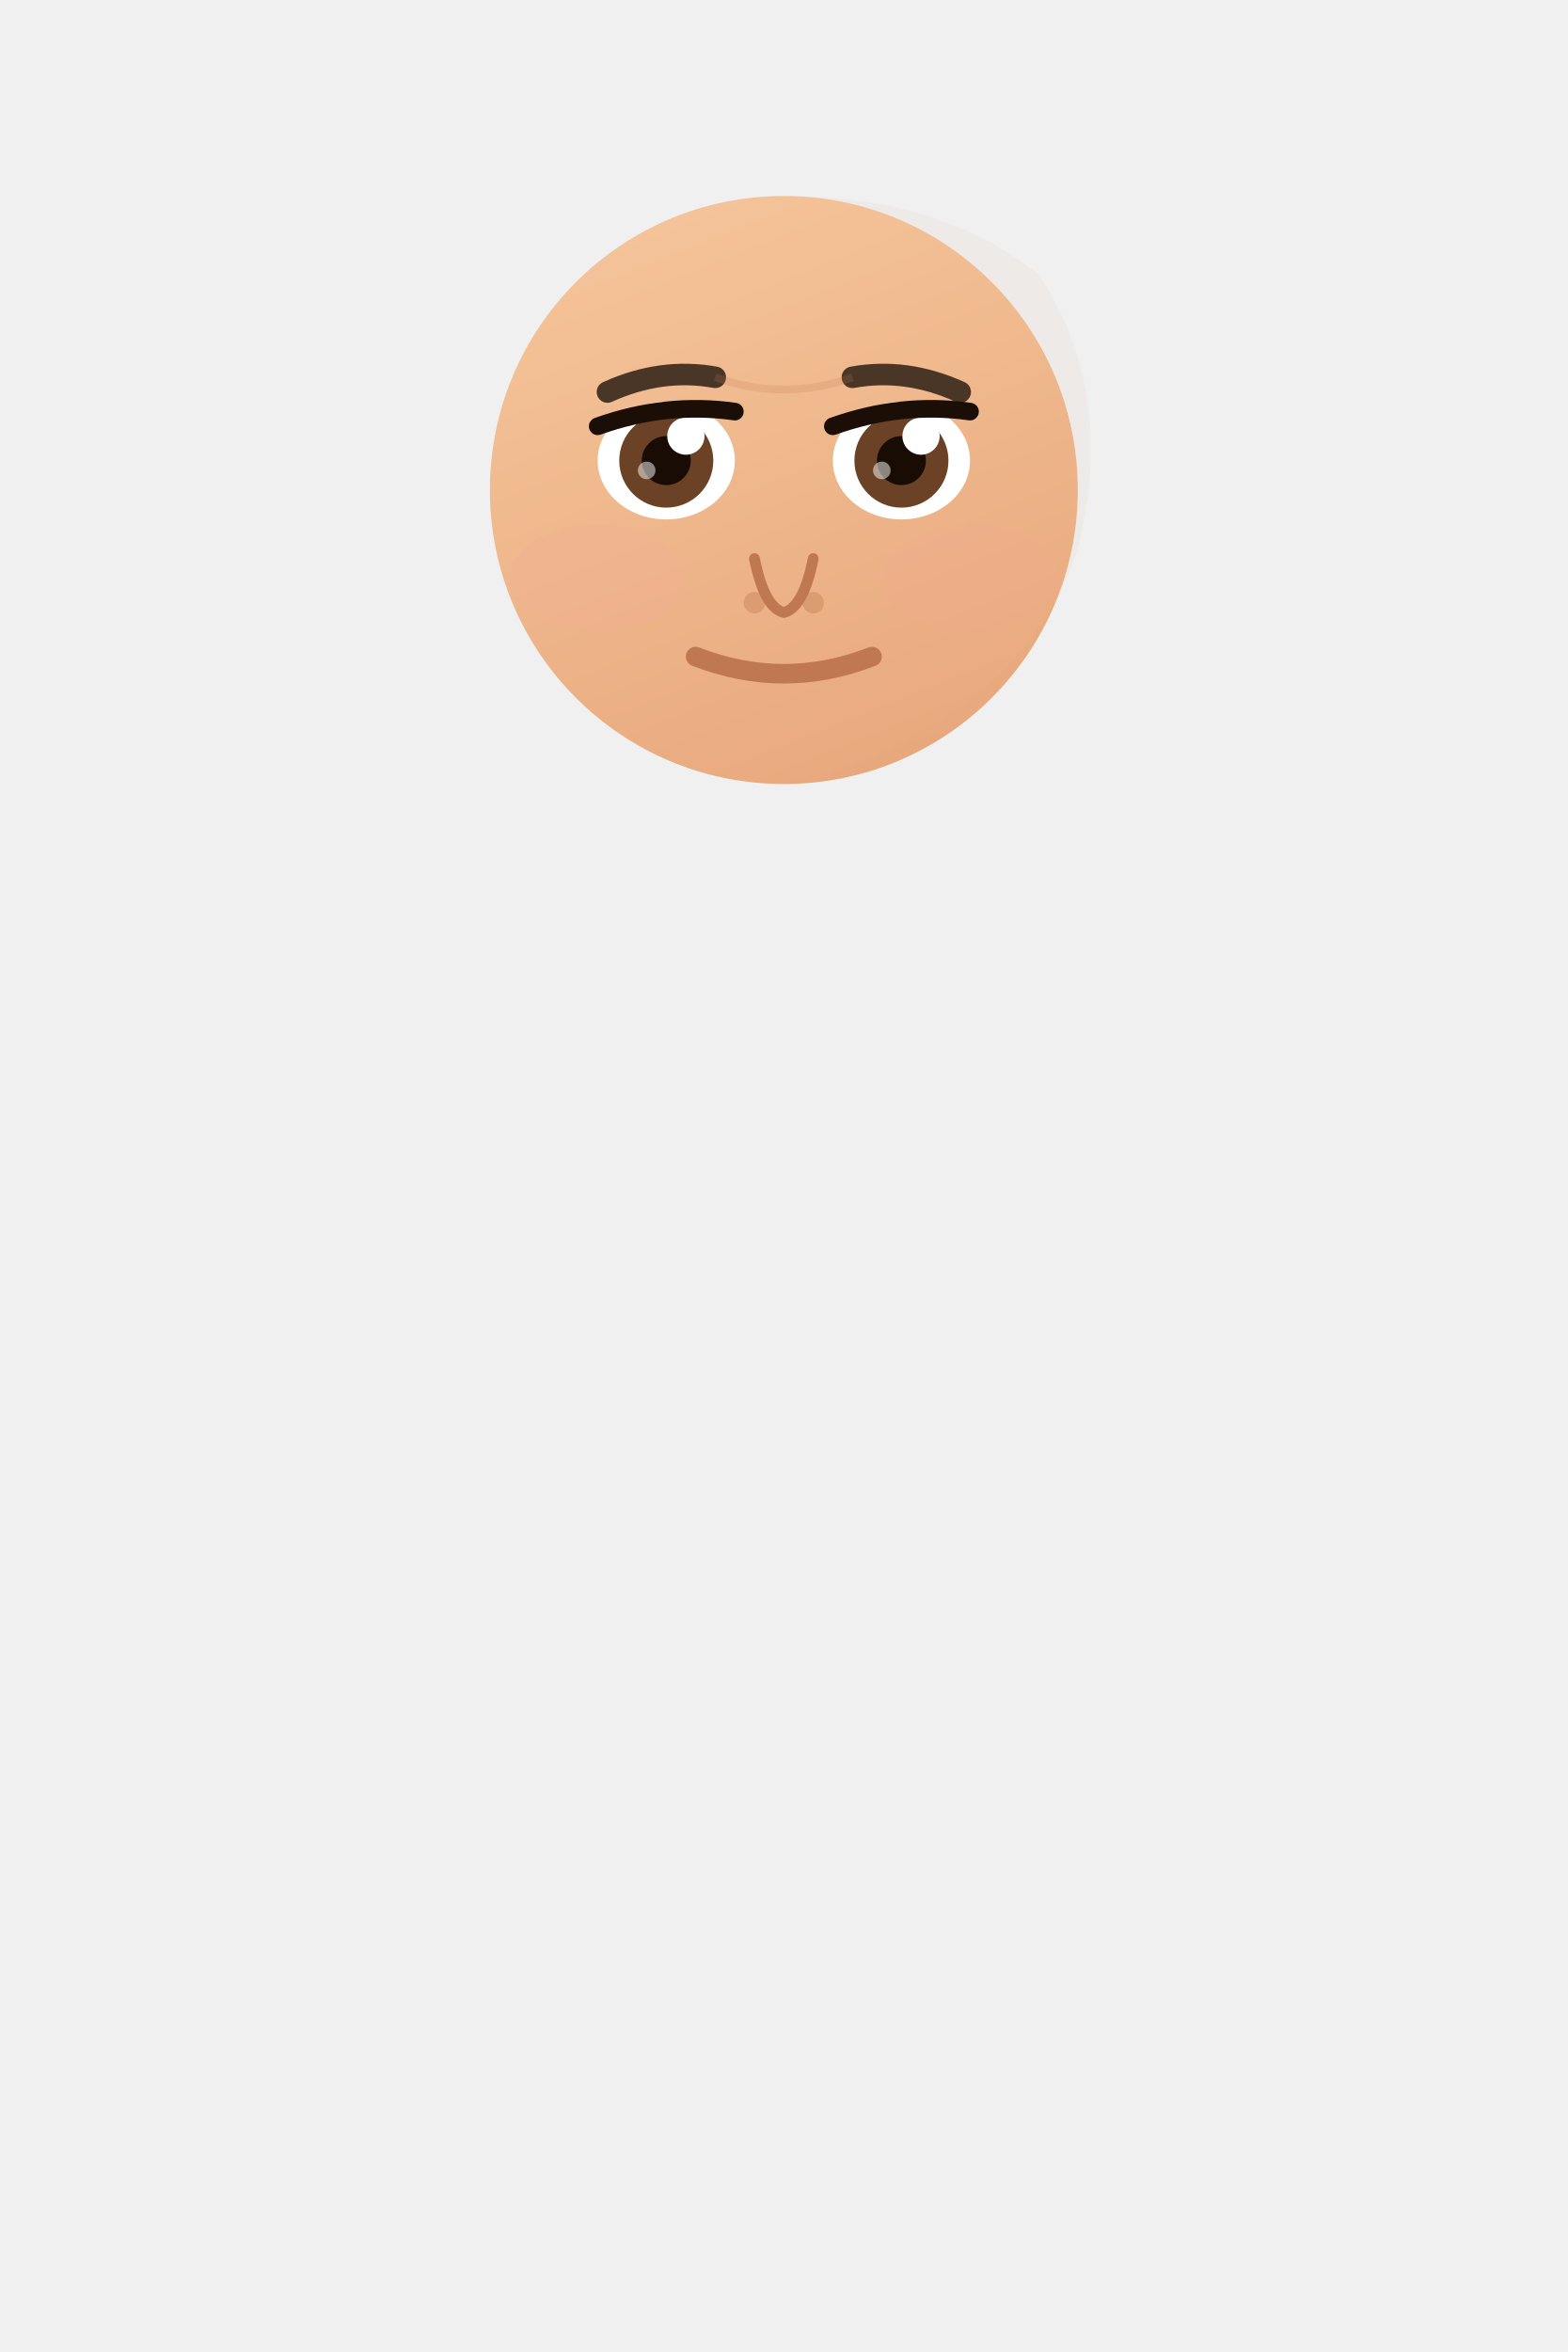
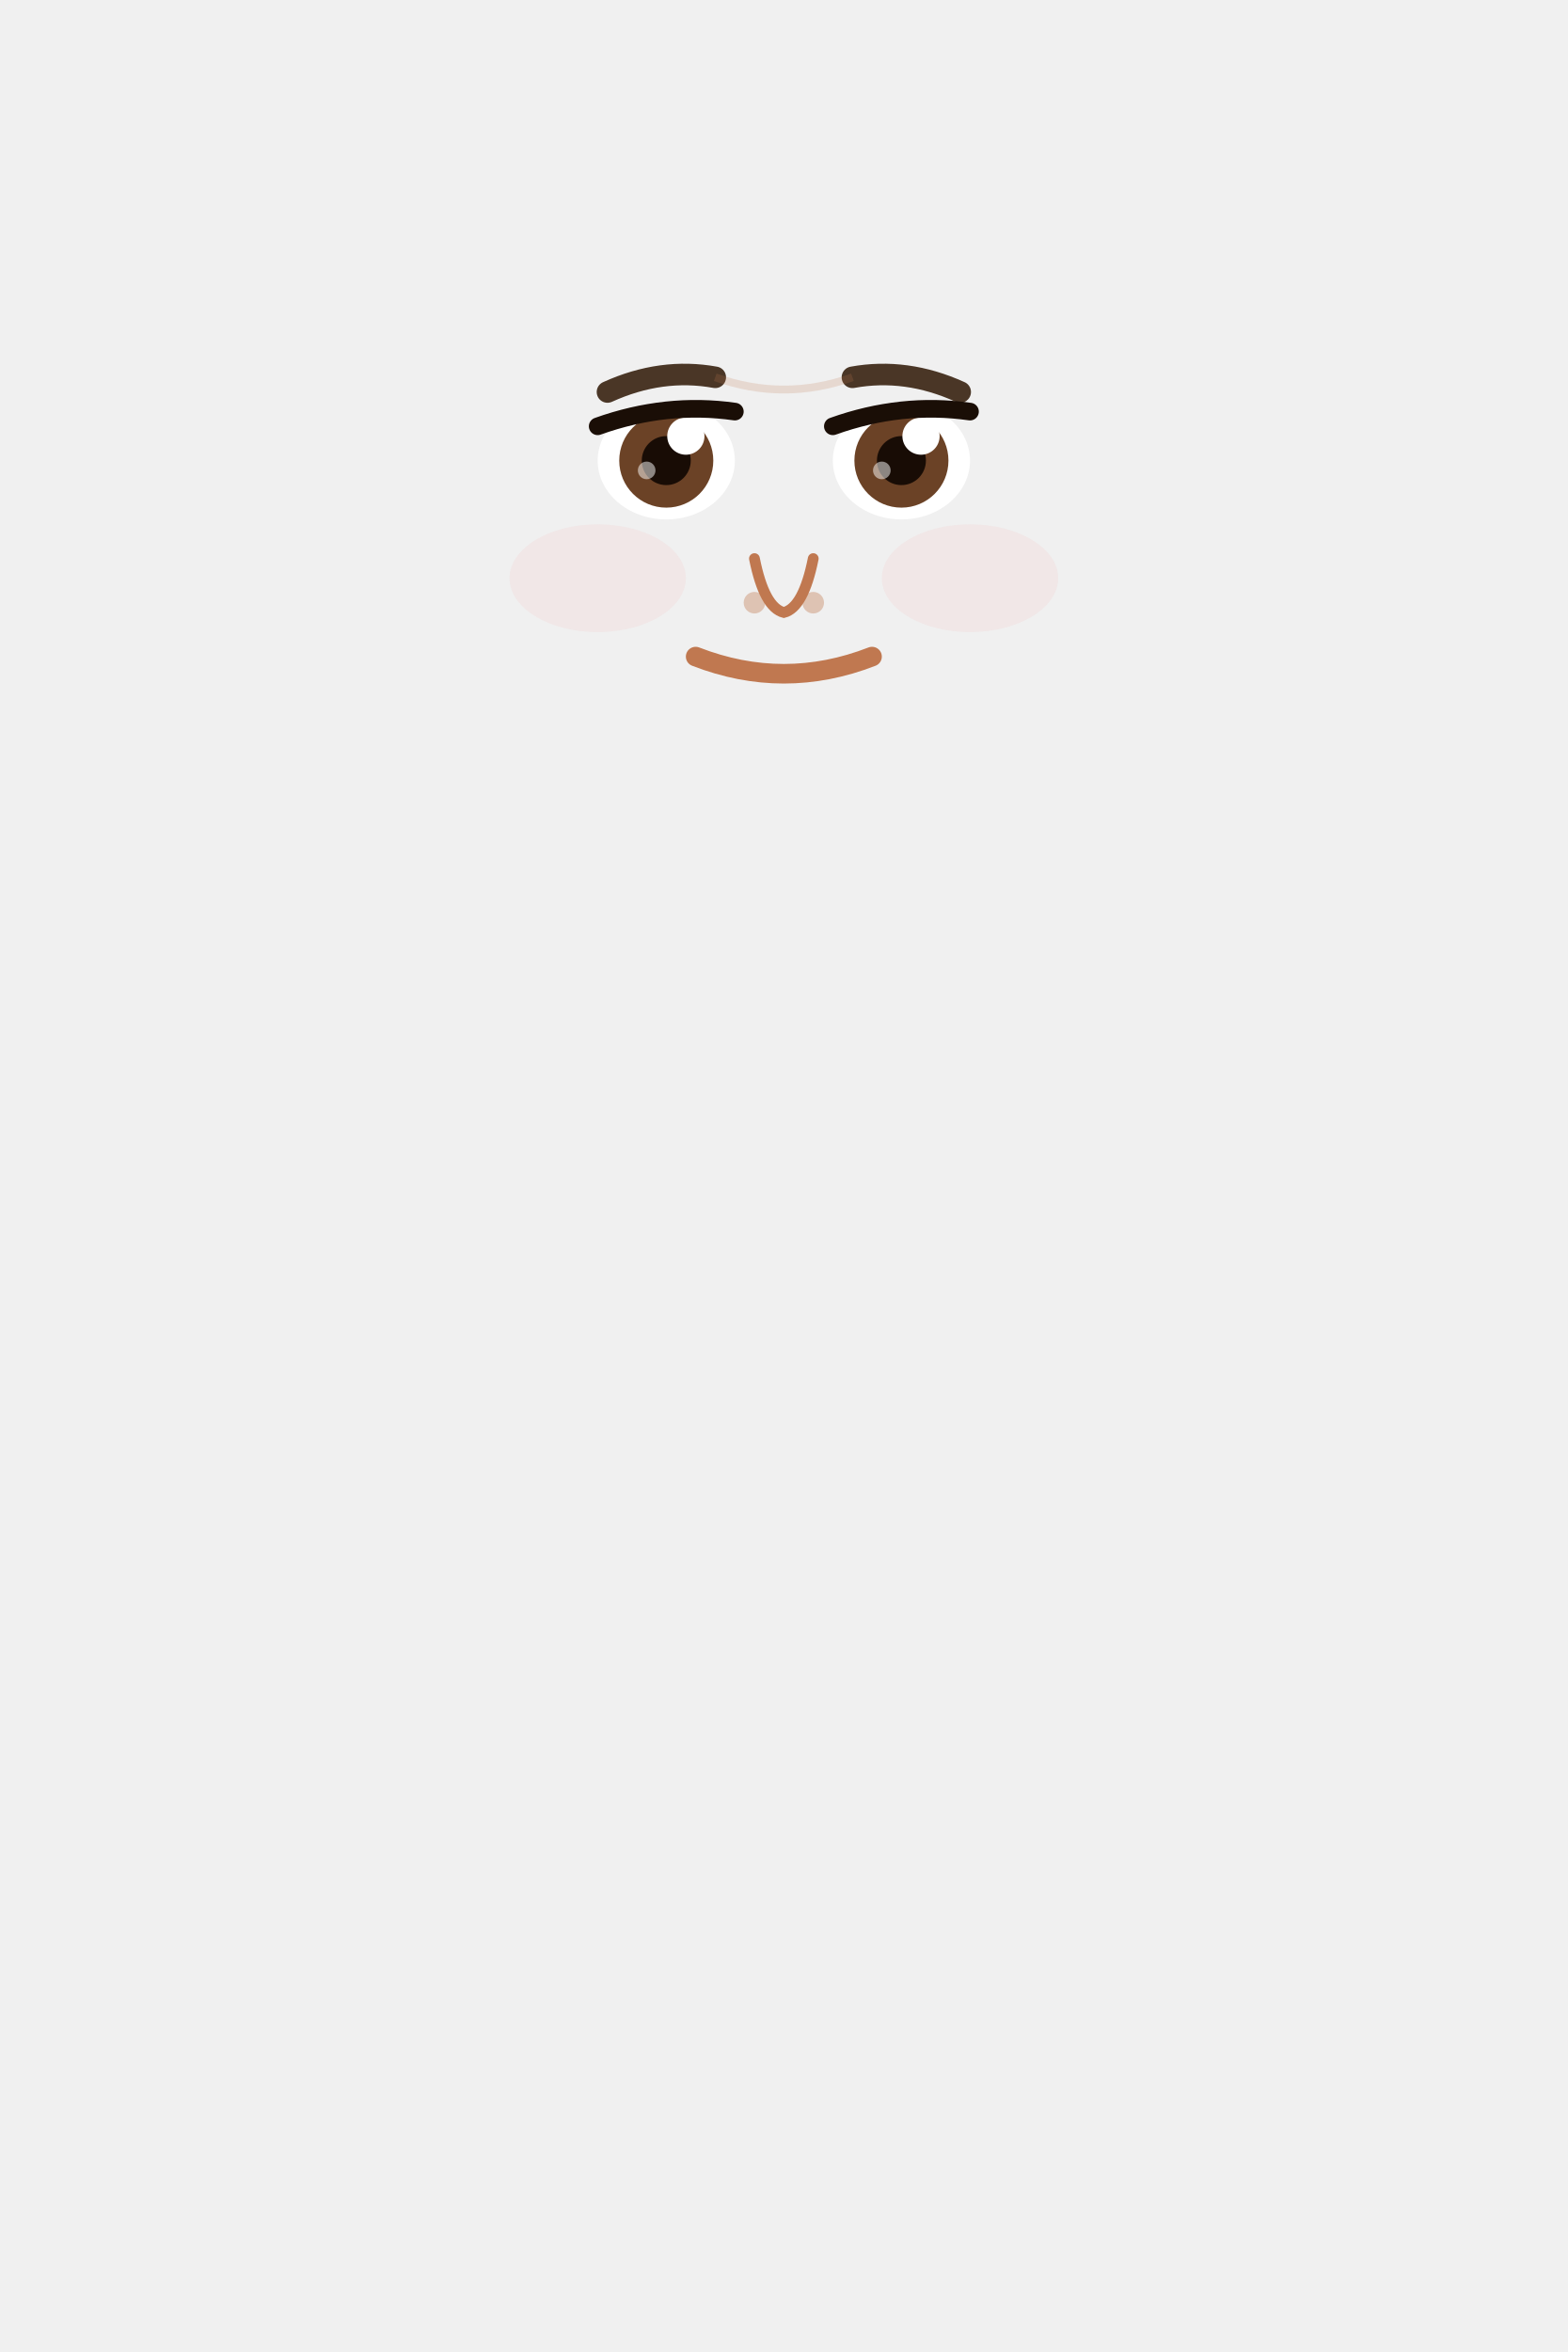
<svg xmlns="http://www.w3.org/2000/svg" viewBox="0 0 160 240">
-   <defs>
-     <linearGradient id="ex-sk" x1="0.3" y1="0" x2="0.7" y2="1">
-       <stop offset="0%" stop-color="#F5C49A" />
-       <stop offset="100%" stop-color="#E8A87C" />
-     </linearGradient>
-   </defs>
-   <circle cx="80" cy="50" r="30" fill="url(#ex-sk)" />
-   <path d="M 80 20 A 30 30 0 0 1 80 80 Q 104 74 110 56 Q 114 40 106 28 Q 96 20 80 20 Z" fill="#d4956a" opacity="0.07" />
  <path d="M 62 40 Q 67.5 37.5 73 38.5" fill="none" stroke="#4a3626" stroke-width="2.2" stroke-linecap="round" />
  <path d="M 87 38.5 Q 92.5 37.5 98 40" fill="none" stroke="#4a3626" stroke-width="2.2" stroke-linecap="round" />
  <path d="M 73 38.5 Q 80 41 87 38.5" fill="none" stroke="#c07850" stroke-width="0.8" opacity="0.20" />
  <ellipse cx="68" cy="47" rx="7" ry="6" fill="white" />
  <ellipse cx="92" cy="47" rx="7" ry="6" fill="white" />
  <circle cx="68" cy="47" r="4.8" fill="#6B4226" />
  <circle cx="92" cy="47" r="4.8" fill="#6B4226" />
  <circle cx="68" cy="47" r="2.5" fill="#180c05" />
  <circle cx="92" cy="47" r="2.5" fill="#180c05" />
  <circle cx="70" cy="44.5" r="1.9" fill="white" />
  <circle cx="94" cy="44.5" r="1.9" fill="white" />
  <circle cx="66" cy="48" r="0.9" fill="white" opacity="0.5" />
  <circle cx="90" cy="48" r="0.9" fill="white" opacity="0.5" />
  <path d="M 61 43.5 Q 68 41 75 42" fill="none" stroke="#1a0e06" stroke-width="1.8" stroke-linecap="round" />
  <path d="M 85 43.5 Q 92 41 99 42" fill="none" stroke="#1a0e06" stroke-width="1.8" stroke-linecap="round" />
  <path d="M 77 57 Q 78 62 80 62.5 Q 82 62 83 57" fill="none" stroke="#c07850" stroke-width="1.1" stroke-linecap="round" />
  <circle cx="77" cy="61.5" r="1.1" fill="#c07850" opacity="0.38" />
  <circle cx="83" cy="61.5" r="1.1" fill="#c07850" opacity="0.38" />
  <path d="M 71 67 Q 80 70.5 89 67" stroke="#c07850" stroke-width="2" fill="none" stroke-linecap="round" />
  <ellipse cx="61" cy="59" rx="9" ry="5.5" fill="#F4A0A0" opacity="0.12" />
  <ellipse cx="99" cy="59" rx="9" ry="5.5" fill="#F4A0A0" opacity="0.12" />
</svg>
